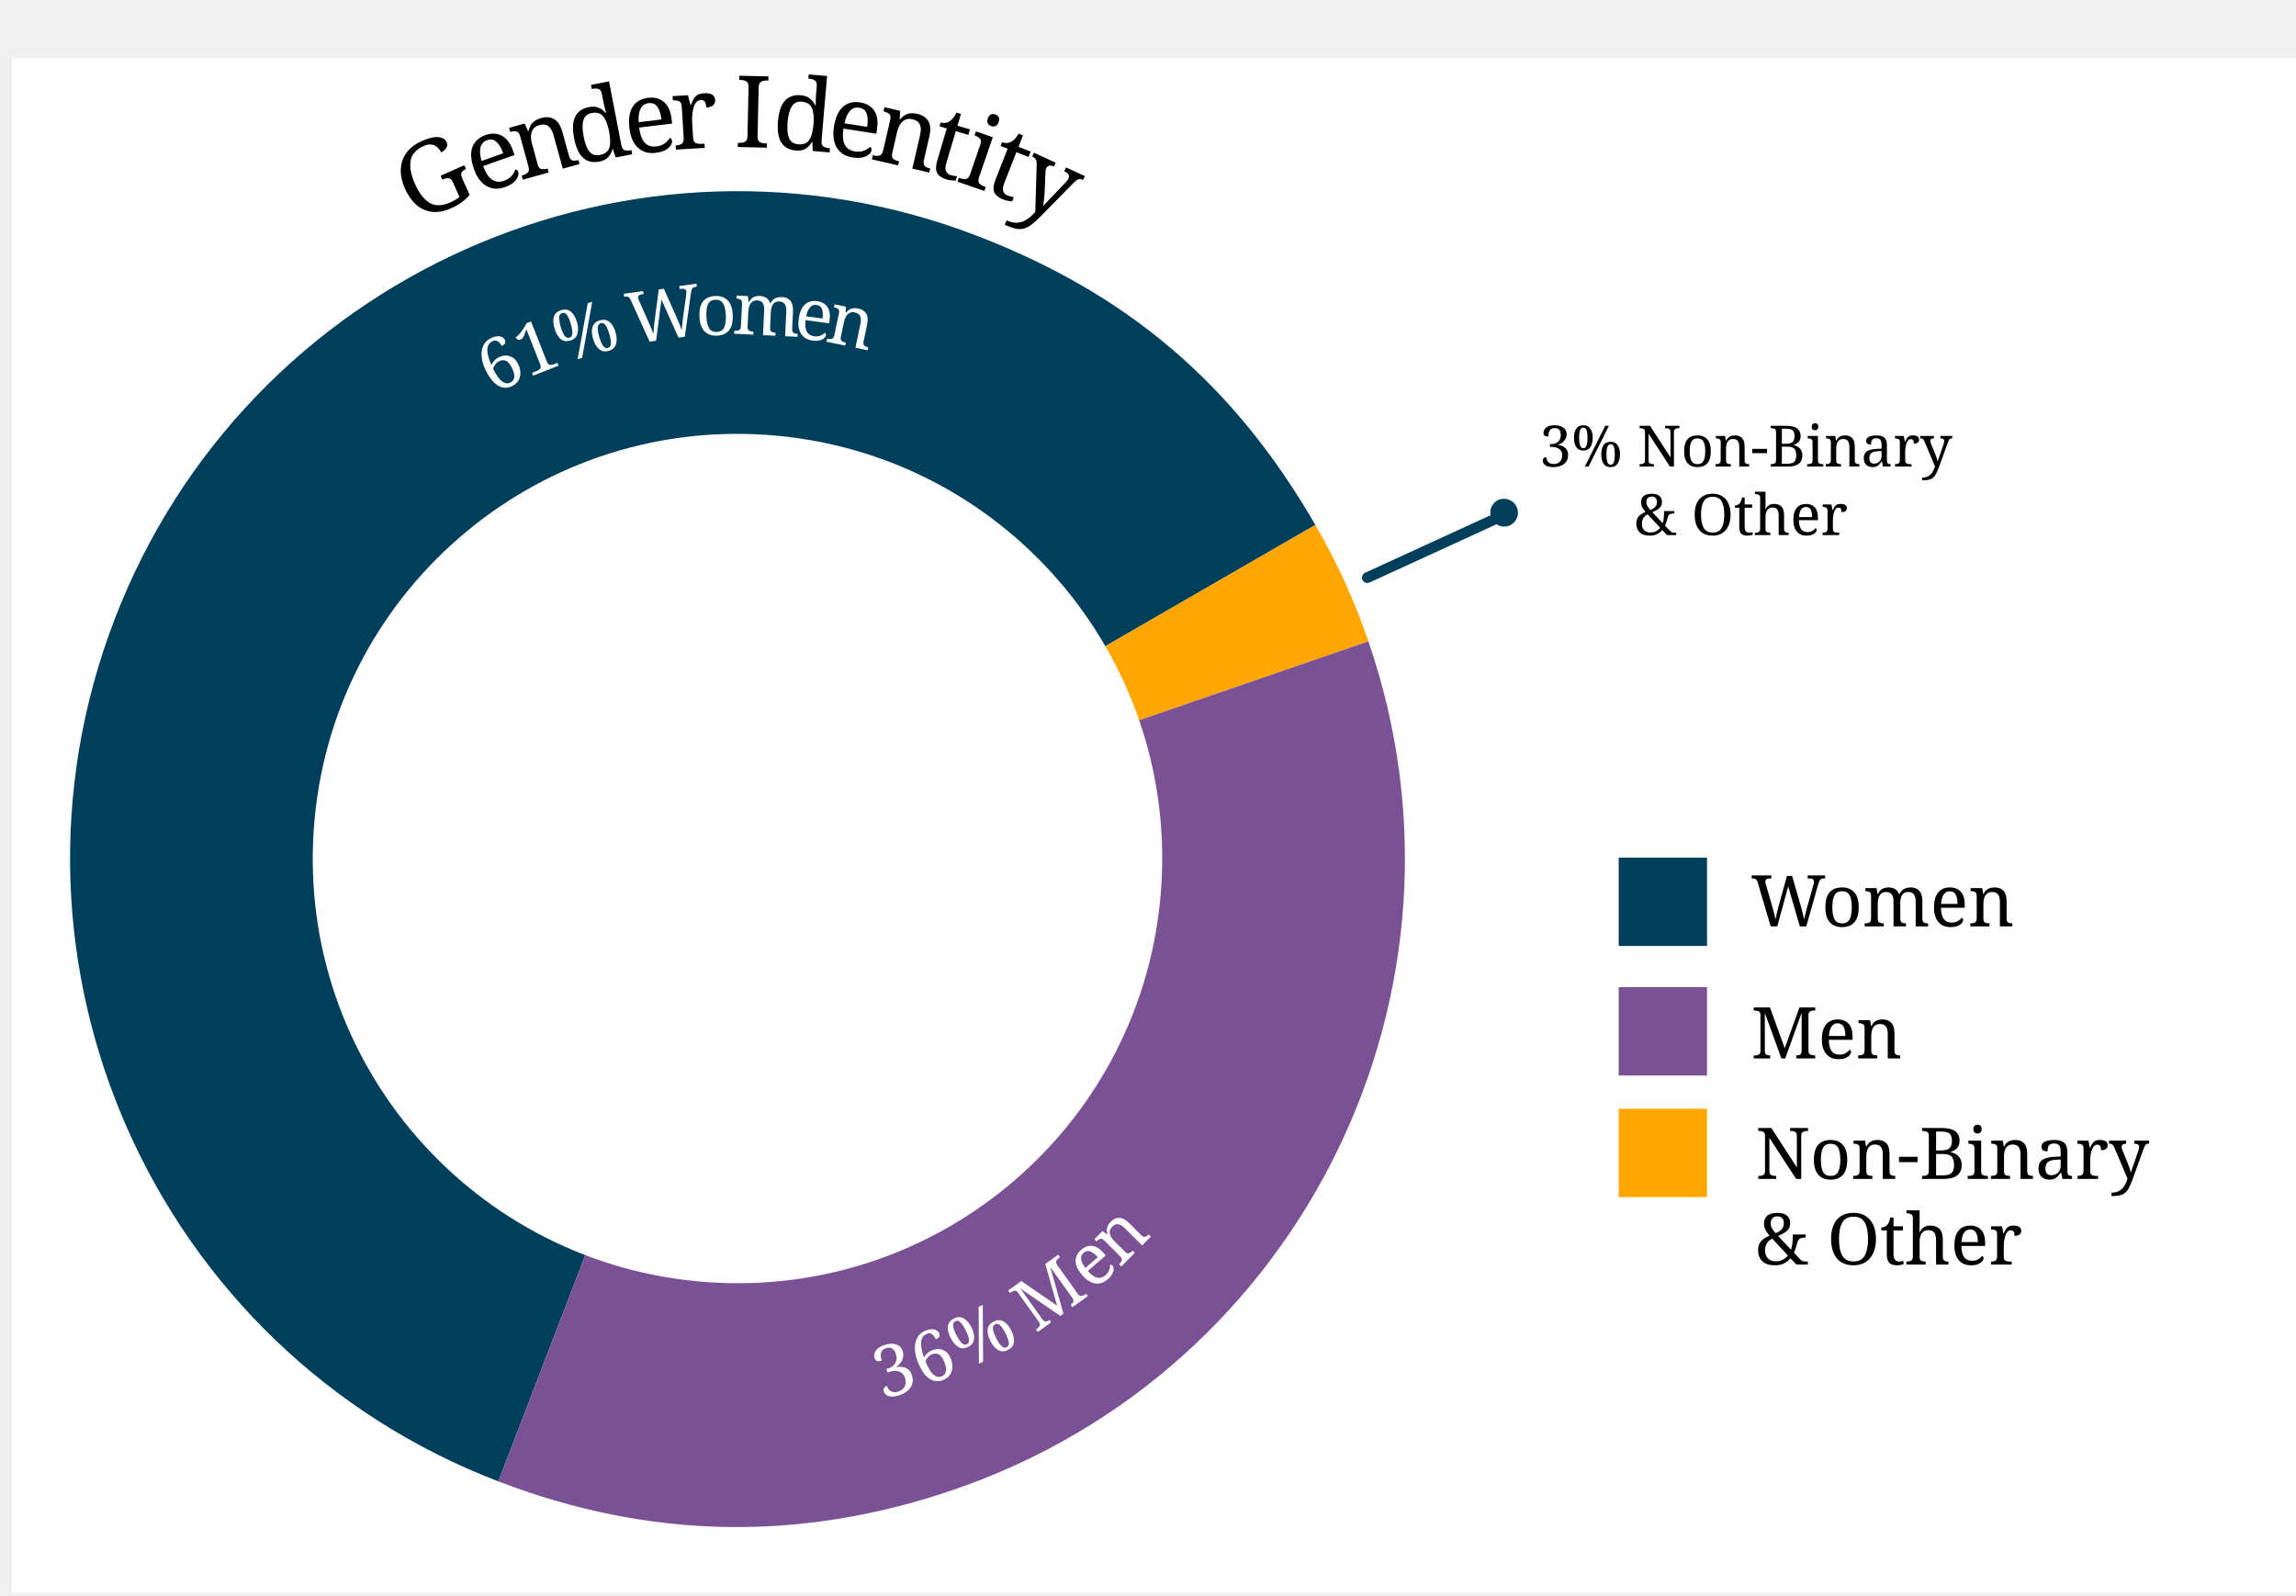
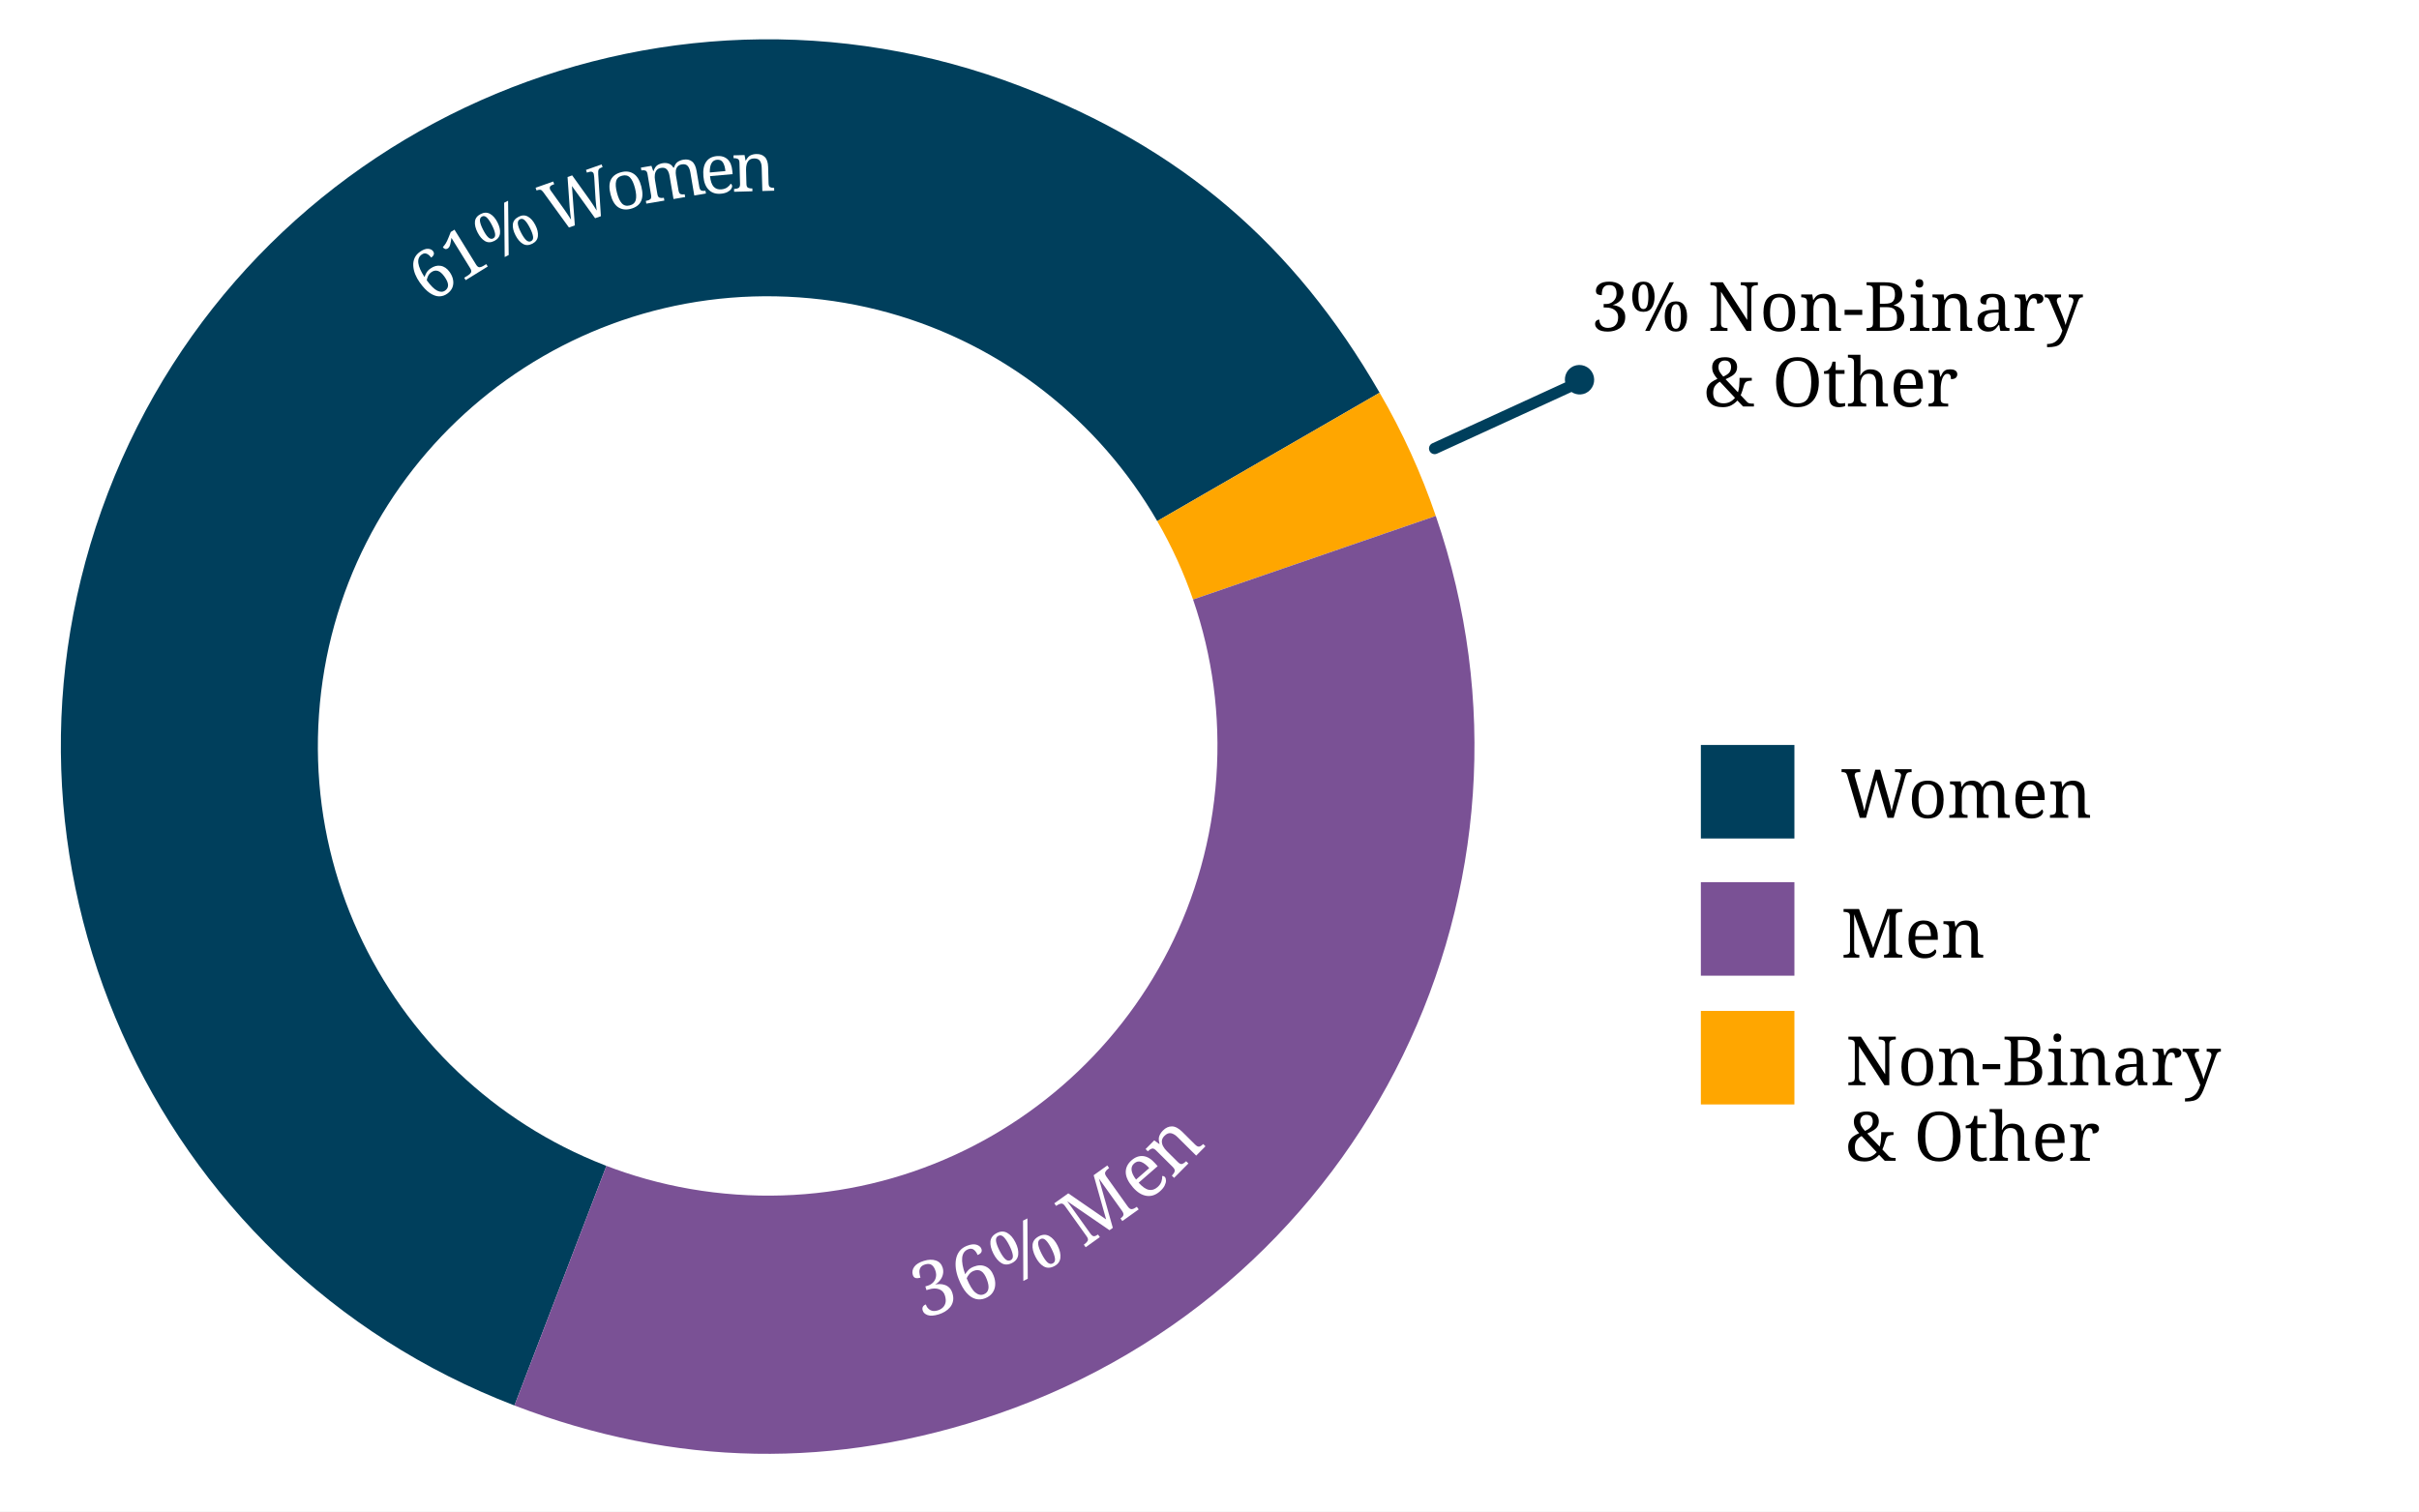
- <svg xmlns="http://www.w3.org/2000/svg" viewBox="0 0 643.305 447.212">
+ <svg xmlns="http://www.w3.org/2000/svg" viewBox="0 0 640 400">
  <defs>
-     <style>.cls-1{fill:none;}.cls-12,.cls-2{fill:#fff;}.cls-3{clip-path:url(#clip-path);}.cls-14,.cls-4,.cls-9{fill:#003f5c;}.cls-4,.cls-5,.cls-6{fill-rule:evenodd;}.cls-11,.cls-5{fill:#ffa600;}.cls-10,.cls-6{fill:#7a5195;}.cls-7{font-size:28px;}.cls-12,.cls-13,.cls-7,.cls-8{font-family:Georgia;}.cls-12,.cls-8{font-size:20px;}.cls-13{font-size:16px;}.cls-14{stroke:#003f5c;stroke-linecap:round;stroke-miterlimit:10;stroke-width:3px;}</style>
+     <style>.cls-1{fill:none;}.cls-11,.cls-12,.cls-2{fill:#fff;}.cls-3{clip-path:url(#clip-path);}.cls-13,.cls-4,.cls-8{fill:#003f5c;}.cls-4,.cls-5,.cls-6{fill-rule:evenodd;}.cls-10,.cls-5{fill:#ffa600;}.cls-6,.cls-9{fill:#7a5195;}.cls-12,.cls-7{font-size:18px;}.cls-11,.cls-12,.cls-7{font-family:Georgia;}.cls-11{font-size:20px;}.cls-13{stroke:#003f5c;stroke-linecap:round;stroke-miterlimit:10;stroke-width:3px;}</style>
    <clipPath id="clip-path">
-       <path class="cls-1" d="M13.107,227.045c-7.474,106.882,73.112,199.586,179.995,207.06s199.586-73.112,207.06-179.995S327.049,54.525,220.167,47.05,20.581,120.163,13.107,227.045ZM325.344,248.879A119,119,0,1,1,214.935,121.868,119,119,0,0,1,325.344,248.879Z" />
+       <path class="cls-1" d="M9.574,183.872C2.1,290.755,82.686,383.459,189.569,390.933S389.155,317.82,396.629,210.938,323.517,11.352,216.634,3.878,17.048,76.99,9.574,183.872Zm312.238,21.834A119,119,0,1,1,211.403,78.695,119,119,0,0,1,321.812,205.706Z" />
    </clipPath>
  </defs>
  <g id="Layer_2" data-name="Layer 2">
    <g id="Gender_Identity" data-name="Gender Identity">
      <g id="background">
-         <rect class="cls-2" x="3.305" y="16.294" width="640" height="430" />
+         <rect class="cls-2" width="640" height="400" />
      </g>
      <g id="Chart">
        <g class="cls-3">
-           <path class="cls-4" d="M206.635,240.575,139.636,415.111C43.242,378.109-4.904,269.97,32.098,173.577S177.239,29.036,273.633,66.038c42.413,16.281,72.193,41.715,94.909,81.06Z" />
-           <path class="cls-5" d="M206.635,240.575l161.907-93.477a180.695,180.695,0,0,1,14.861,32.611Z" />
-           <path class="cls-6" d="M206.635,240.575l176.768-60.866c33.615,97.626-18.276,204.019-115.902,237.634-42.956,14.791-85.451,14.049-127.864-2.232Z" />
+           <path class="cls-4" d="M203.102,197.402,136.103,371.938C39.71,334.936-8.437,226.798,28.565,130.404S173.706-14.136,270.1,22.866c42.413,16.281,72.193,41.715,94.908,81.06Z" />
+           <path class="cls-5" d="M203.102,197.402l161.907-93.477A180.695,180.695,0,0,1,379.87,136.536Z" />
+           <path class="cls-6" d="M203.102,197.402,379.87,136.536c33.615,97.626-18.276,204.019-115.902,237.634-42.956,14.791-85.451,14.049-127.864-2.232Z" />
        </g>
      </g>
-       <g id="Headline">
-         <text id="Headline-2" data-name="Headline" class="cls-7" transform="translate(116.0968 62.6579) rotate(-24.0902)">G</text>
-         <text class="cls-7" transform="matrix(0.9428, -0.3333, 0.3333, 0.9428, 133.7995, 54.85)">e</text>
-         <text class="cls-7" transform="translate(145.7166 50.5462) rotate(-15.3656)">n</text>
-         <text class="cls-7" transform="translate(160.759 46.3845) rotate(-10.9192)">d</text>
-         <text class="cls-7" transform="matrix(0.9928, -0.1201, 0.1201, 0.9928, 175.7223, 43.514)">e</text>
-         <text class="cls-7" transform="translate(188.4573 41.9829) rotate(-3.5291)">r</text>
-         <text class="cls-7" transform="translate(199.4143 41.3477) rotate(-1.087)"> </text>
-         <text class="cls-7" transform="matrix(0.9998, 0.0219, -0.0219, 0.9998, 205.6484, 41.1763)">I</text>
-         <text class="cls-7" transform="matrix(0.9964, 0.0849, -0.0849, 0.9964, 215.8039, 41.2923)">d</text>
-         <text class="cls-7" transform="matrix(0.988, 0.1544, -0.1544, 0.988, 230.9837, 42.6007)">e</text>
-         <text class="cls-7" transform="matrix(0.9745, 0.2246, -0.2246, 0.9745, 243.5336, 44.4761)">n</text>
-         <text class="cls-7" transform="translate(258.9055 48.1045) rotate(16.5551)">t</text>
-         <text class="cls-7" transform="translate(267.6723 50.7153) rotate(18.9936)">i</text>
-         <text class="cls-7" transform="translate(274.9496 53.1918) rotate(21.4312)">t</text>
-         <text class="cls-7" transform="matrix(0.9091, 0.4166, -0.4166, 0.9091, 283.3355, 56.4018)">y</text>
-         <text />
-       </g>
      <g id="Legend">
-         <text class="cls-8" transform="translate(491.8755 330.3545)">Non-Binary <tspan x="0" y="24">&amp; Other</tspan>
+         <text class="cls-7" transform="translate(488.3428 287.1816)">Non-Binary <tspan x="0" y="20">&amp; Other</tspan>
        </text>
-         <text class="cls-8" transform="translate(490.6035 296.589)">Men</text>
-         <text class="cls-8" transform="translate(490.6035 259.589)">Women</text>
-         <rect id="Swatch_1" data-name="Swatch 1" class="cls-9" x="453.533" y="240.317" width="24.751" height="24.751" transform="translate(718.6006 -213.2157) rotate(90)" />
-         <rect id="Swatch_2" data-name="Swatch 2" class="cls-10" x="453.533" y="276.623" width="24.751" height="24.751" transform="translate(754.9066 -176.9096) rotate(90)" />
-         <rect id="Swatch_3" data-name="Swatch 3" class="cls-11" x="453.533" y="310.695" width="24.751" height="24.751" transform="translate(788.9781 -142.8381) rotate(90)" />
+         <text class="cls-7" transform="translate(487.0708 253.4162)">Men</text>
+         <text class="cls-7" transform="translate(487.0708 216.4162)">Women</text>
+         <rect id="Swatch_1" data-name="Swatch 1" class="cls-8" x="450" y="197.144" width="24.751" height="24.751" transform="translate(671.895 -252.8558) rotate(90)" />
+         <rect id="Swatch_2" data-name="Swatch 2" class="cls-9" x="450" y="233.45" width="24.751" height="24.751" transform="translate(708.201 -216.5498) rotate(90)" />
+         <rect id="Swatch_3" data-name="Swatch 3" class="cls-10" x="450" y="267.522" width="24.751" height="24.751" transform="translate(742.2725 -182.4783) rotate(90)" />
      </g>
      <g id="Inner_Labels" data-name="Inner Labels">
-         <text class="cls-12" transform="translate(51.2177 219.2269) rotate(96.8721)"> </text>
-         <text class="cls-12" transform="matrix(-0.0881, 0.9961, -0.9961, -0.0881, 50.6234, 224.1888)"> </text>
-         <text class="cls-12" transform="translate(50.1884 229.1336) rotate(93.2532)"> </text>
-         <text class="cls-12" transform="matrix(-0.0255, 0.9997, -0.9997, -0.0255, 49.9091, 234.0907)"> </text>
-         <text class="cls-12" transform="matrix(0.0162, 0.9999, -0.9999, 0.0162, 49.7601, 239.1991)"> </text>
-         <text class="cls-12" transform="translate(49.8139 244.0077) rotate(87.9026)"> </text>
-         <text class="cls-12" transform="translate(49.9984 248.9881) rotate(86.1014)"> </text>
-         <text class="cls-12" transform="translate(50.3373 253.9305) rotate(84.3028)"> </text>
-         <text class="cls-12" transform="matrix(0.1308, 0.9914, -0.9914, 0.1308, 50.8353, 258.8905)"> </text>
-         <text class="cls-12" transform="matrix(0.1623, 0.9867, -0.9867, 0.1623, 51.4901, 263.8387)"> </text>
-         <text class="cls-12" transform="translate(52.2977 268.7371) rotate(78.8392)"> </text>
-         <text class="cls-12" transform="translate(53.2689 273.6434) rotate(77.0017)"> </text>
-         <text class="cls-12" transform="matrix(0.256, 0.9667, -0.9667, 0.256, 54.392, 278.495)"> </text>
-         <text class="cls-12" transform="matrix(0.2866, 0.958, -0.958, 0.2866, 55.663, 283.2899)"> </text>
-         <text class="cls-12" transform="translate(57.0995 288.0789) rotate(71.5036)"> </text>
-         <text class="cls-12" transform="translate(58.6727 292.7772) rotate(69.6802)"> </text>
-         <text class="cls-12" transform="translate(60.411 297.4627) rotate(67.8422)"> </text>
-         <text class="cls-12" transform="matrix(0.4064, 0.9137, -0.9137, 0.4064, 62.2821, 302.0516)"> </text>
-         <text class="cls-12" transform="matrix(0.4355, 0.9002, -0.9002, 0.4355, 64.3173, 306.62)"> </text>
-         <text class="cls-12" transform="translate(66.4789 311.0838) rotate(62.3672)"> </text>
-         <text class="cls-12" transform="matrix(0.4917, 0.8707, -0.8707, 0.4917, 68.7904, 315.495)"> </text>
-         <text class="cls-12" transform="translate(71.2367 319.8221) rotate(58.7275)"> </text>
-         <text class="cls-12" transform="translate(73.8309 324.0877) rotate(56.9045)"> </text>
-         <text class="cls-12" transform="translate(76.5394 328.2391) rotate(55.0977)"> </text>
-         <text class="cls-12" transform="matrix(0.5979, 0.8016, -0.8016, 0.5979, 79.3905, 332.3211)"> </text>
-         <text class="cls-12" transform="translate(82.3676 336.3084) rotate(51.4732)"> </text>
-         <text class="cls-12" transform="matrix(0.6472, 0.7623, -0.7623, 0.6472, 85.4662, 340.1971)"> </text>
-         <text class="cls-12" transform="matrix(0.6709, 0.7415, -0.7415, 0.6709, 88.6845, 343.9852)"> </text>
-         <text class="cls-12" transform="matrix(0.6939, 0.72, -0.72, 0.6939, 92.0199, 347.6668)"> </text>
-         <text class="cls-12" transform="translate(95.4891 351.2635) rotate(44.242)"> </text>
-         <text class="cls-12" transform="translate(99.0502 354.7274) rotate(42.4379)"> </text>
-         <text class="cls-12" transform="translate(102.7196 358.0789) rotate(40.6333)"> </text>
-         <text class="cls-12" transform="translate(106.494 361.3153) rotate(38.8257)"> </text>
-         <text class="cls-12" transform="translate(110.3715 364.4325) rotate(37.0163)"> </text>
-         <text class="cls-12" transform="translate(114.349 367.4295) rotate(35.2032)"> </text>
-         <text class="cls-12" transform="translate(118.3993 370.283) rotate(33.3969)"> </text>
-         <text class="cls-12" transform="translate(122.5682 373.0291) rotate(31.5754)"> </text>
-         <text class="cls-12" transform="translate(126.8026 375.6278) rotate(29.7586)"> </text>
-         <text class="cls-12" transform="translate(131.1259 378.0975) rotate(27.9367)"> </text>
-         <text class="cls-12" transform="matrix(0.898, 0.4401, -0.4401, 0.898, 135.5336, 380.4315)"> </text>
-         <text class="cls-12" transform="translate(139.9974 382.617) rotate(24.2846)"> </text>
-         <text class="cls-12" transform="translate(144.5389 384.6629) rotate(22.4546)"> </text>
-         <text class="cls-12" transform="translate(149.1298 386.5594) rotate(20.6282)"> </text>
-         <text class="cls-12" transform="translate(153.7929 388.3114) rotate(18.7957)"> </text>
-         <text class="cls-12" transform="translate(158.5258 389.9188) rotate(16.9554)"> </text>
-         <text class="cls-12" transform="matrix(0.9653, 0.261, -0.261, 0.9653, 163.2675, 391.3621)"> </text>
-         <text class="cls-12" transform="matrix(0.9732, 0.2299, -0.2299, 0.9732, 168.101, 392.6668)"> </text>
-         <text class="cls-12" transform="translate(172.9364 393.8055) rotate(11.4638)"> </text>
-         <text class="cls-12" transform="translate(177.7987 394.7899) rotate(9.6439)"> </text>
-         <text class="cls-12" transform="translate(182.7138 395.6219) rotate(7.8196)"> </text>
-         <text class="cls-12" transform="translate(187.6498 396.2977) rotate(6.0028)"> </text>
-         <text class="cls-12" transform="translate(192.6019 396.8162) rotate(4.1925)"> </text>
-         <text class="cls-12" transform="translate(197.5678 397.1776) rotate(2.3923)"> </text>
-         <text class="cls-12" transform="translate(202.4242 397.369) rotate(0.9289)"> </text>
-         <text class="cls-12" transform="translate(207.4486 397.4334) rotate(-1.1564)"> </text>
-         <text class="cls-12" transform="translate(212.4164 397.3309) rotate(-2.9472)"> </text>
-         <text class="cls-12" transform="translate(217.3803 397.0731) rotate(-4.747)"> </text>
-         <text class="cls-12" transform="translate(222.3334 396.659) rotate(-6.5553)"> </text>
-         <text class="cls-12" transform="translate(227.2738 396.0887) rotate(-8.372)"> </text>
-         <text class="cls-12" transform="translate(232.1996 395.3612) rotate(-10.1952)"> </text>
-         <text class="cls-12" transform="translate(237.1039 394.4764) rotate(-12.0244)"> </text>
-         <text class="cls-12" transform="translate(241.9847 393.4354) rotate(-13.8592)"> </text>
-         <text class="cls-12" transform="translate(247.1371 392.2411) rotate(-16.9889)">3</text>
-         <text class="cls-12" transform="matrix(0.931, -0.365, 0.365, 0.931, 258.6234, 388.701)">6</text>
-         <text class="cls-12" transform="translate(270.0834 384.284) rotate(-26.8491)">%</text>
-         <text class="cls-12" transform="translate(285.1879 376.3778) rotate(-30.9807)"> </text>
-         <text class="cls-12" transform="matrix(0.8137, -0.5812, 0.5812, 0.8137, 290.1478, 373.6795)">M</text>
-         <text class="cls-12" transform="translate(305.9174 362.0926) rotate(-41.039)">e</text>
-         <text class="cls-12" transform="translate(313.767 355.2772) rotate(-45.2026)">n</text>
-         <text class="cls-12" transform="translate(87.3236 326.2274) rotate(-124.7843)"> </text>
-         <text class="cls-12" transform="matrix(-0.5448, -0.8386, 0.8386, -0.5448, 84.7191, 322.4852)"> </text>
-         <text class="cls-12" transform="matrix(-0.5185, -0.8551, 0.8551, -0.5185, 82.2294, 318.66)"> </text>
-         <text class="cls-12" transform="translate(79.8563 314.7537) rotate(-119.4446)"> </text>
-         <text class="cls-12" transform="translate(77.6156 310.7928) rotate(-117.6653)"> </text>
-         <text class="cls-12" transform="translate(75.495 306.7577) rotate(-115.8798)"> </text>
-         <text class="cls-12" transform="matrix(-0.4081, -0.9129, 0.9129, -0.4081, 73.497, 302.6493)"> </text>
-         <text class="cls-12" transform="matrix(-0.3795, -0.9252, 0.9252, -0.3795, 71.6356, 298.494)"> </text>
-         <text class="cls-12" transform="matrix(-0.3503, -0.9366, 0.9366, -0.3503, 69.8993, 294.2733)"> </text>
-         <text class="cls-12" transform="translate(68.2924 289.9852) rotate(-108.7069)"> </text>
-         <text class="cls-12" transform="translate(66.8241 285.6629) rotate(-106.9109)"> </text>
-         <text class="cls-12" transform="matrix(-0.2608, -0.9654, 0.9654, -0.2608, 65.495, 281.3075)"> </text>
-         <text class="cls-12" transform="matrix(-0.2304, -0.9731, 0.9731, -0.2304, 64.2987, 276.8963)"> </text>
-         <text class="cls-12" transform="translate(63.244 272.4559) rotate(-101.5308)"> </text>
-         <text class="cls-12" transform="translate(62.329 267.993) rotate(-99.7454)"> </text>
-         <text class="cls-12" transform="matrix(-0.1386, -0.9903, 0.9903, -0.1386, 61.5546, 263.5077)"> </text>
-         <text class="cls-12" transform="matrix(-0.1077, -0.9942, 0.9942, -0.1077, 60.9164, 258.9774)"> </text>
-         <text class="cls-12" transform="translate(60.4198 254.4325) rotate(-94.4075)"> </text>
-         <text class="cls-12" transform="matrix(-0.0463, -0.9989, 0.9989, -0.0463, 60.0673, 249.9022)"> </text>
-         <text class="cls-12" transform="translate(59.8524 245.3299) rotate(-90.9286)"> </text>
-         <text class="cls-12" transform="matrix(0.0162, -0.9999, 0.9999, 0.0162, 59.7723, 240.7718)"> </text>
-         <text class="cls-12" transform="translate(59.8397 236.1908) rotate(-87.3926)"> </text>
-         <text class="cls-12" transform="matrix(0.0763, -0.9971, 0.9971, 0.0763, 60.0443, 231.6219)"> </text>
-         <text class="cls-12" transform="matrix(0.1069, -0.9943, 0.9943, 0.1069, 60.3861, 227.0902)"> </text>
-         <text class="cls-12" transform="matrix(0.1378, -0.9905, 0.9905, 0.1378, 60.872, 222.5394)"> </text>
-         <text class="cls-12" transform="translate(61.495 218.0311) rotate(-80.2993)"> </text>
-         <text class="cls-12" transform="translate(62.2631 213.5111) rotate(-78.5026)"> </text>
-         <text class="cls-12" transform="translate(63.163 209.0667) rotate(-76.7218)"> </text>
-         <text class="cls-12" transform="matrix(0.2601, -0.9656, 0.9656, 0.2601, 64.2094, 204.6151)"> </text>
-         <text class="cls-12" transform="translate(65.3895 200.2171) rotate(-73.1336)"> </text>
-         <text class="cls-12" transform="translate(66.7108 195.847) rotate(-71.3375)"> </text>
-         <text class="cls-12" transform="translate(68.1718 191.5077) rotate(-69.537)"> </text>
-         <text class="cls-12" transform="matrix(0.3786, -0.9256, 0.9256, 0.3786, 69.7543, 187.2557)"> </text>
-         <text class="cls-12" transform="translate(71.4847 183.0145) rotate(-65.9558)"> </text>
-         <text class="cls-12" transform="matrix(0.4358, -0.9, 0.9, 0.4358, 73.3422, 178.8402)"> </text>
-         <text class="cls-12" transform="translate(75.3256 174.7347) rotate(-62.3784)"> </text>
-         <text class="cls-12" transform="translate(77.4315 170.701) rotate(-60.5989)"> </text>
-         <text class="cls-12" transform="translate(79.6722 166.7166) rotate(-58.8138)"> </text>
-         <text class="cls-12" transform="translate(82.0321 162.8099) rotate(-57.0336)"> </text>
-         <text class="cls-12" transform="translate(84.5097 158.9832) rotate(-55.2588)"> </text>
-         <text class="cls-12" transform="translate(87.1014 155.2386) rotate(-53.4877)"> </text>
-         <text class="cls-12" transform="translate(89.8217 151.557) rotate(-51.709)"> </text>
-         <text class="cls-12" transform="matrix(0.6437, -0.7653, 0.7653, 0.6437, 92.6527, 147.9642)"> </text>
-         <text class="cls-12" transform="translate(95.5756 144.4837) rotate(-48.1703)"> </text>
-         <text class="cls-12" transform="translate(98.6215 141.0746) rotate(-46.398)"> </text>
-         <text class="cls-12" transform="translate(101.7699 137.763) rotate(-44.6261)"> </text>
-         <text class="cls-12" transform="translate(105.0204 134.5492) rotate(-42.8545)"> </text>
-         <text class="cls-12" transform="matrix(0.7537, -0.6573, 0.6573, 0.7537, 108.3485, 131.4549)"> </text>
-         <text class="cls-12" transform="matrix(0.7736, -0.6336, 0.6336, 0.7736, 111.7924, 128.4471)"> </text>
-         <text class="cls-12" transform="matrix(0.7929, -0.6093, 0.6093, 0.7929, 115.3305, 125.5438)"> </text>
-         <text class="cls-12" transform="translate(118.9364 122.7674) rotate(-35.7724)"> </text>
-         <text class="cls-12" transform="matrix(0.8291, -0.559, 0.559, 0.8291, 122.6532, 120.0853)"> </text>
-         <text class="cls-12" transform="matrix(0.8461, -0.533, 0.533, 0.8461, 126.432, 117.5321)"> </text>
-         <text class="cls-12" transform="matrix(0.8623, -0.5065, 0.5065, 0.8623, 130.2943, 115.0946)"> </text>
-         <text class="cls-12" transform="matrix(0.8775, -0.4795, 0.4795, 0.8775, 134.2118, 112.7879)"> </text>
-         <text class="cls-12" transform="translate(138.0272 110.5951) rotate(-25.6725)">6</text>
-         <text class="cls-12" transform="translate(147.6058 105.9652) rotate(-21.4984)">1</text>
-         <text class="cls-12" transform="matrix(0.9595, -0.2818, 0.2818, 0.9595, 157.3402, 101.973)">%</text>
-         <text class="cls-12" transform="translate(172.5297 97.6991) rotate(-12.4277)"> </text>
-         <text class="cls-12" transform="matrix(0.9905, -0.1378, 0.1378, 0.9905, 176.5438, 96.4925)">W</text>
-         <text class="cls-12" transform="translate(195.0975 94.0872) rotate(-2.358)">o</text>
-         <text class="cls-12" transform="matrix(0.9988, 0.0488, -0.0488, 0.9988, 205.1312, 93.4867)">m</text>
-         <text class="cls-12" transform="matrix(0.9907, 0.1359, -0.1359, 0.9907, 221.9857, 94.4525)">e</text>
-         <text class="cls-12" transform="matrix(0.9789, 0.2043, -0.2043, 0.9789, 231.0082, 95.6312)">n</text>
-         <text class="cls-12" transform="translate(242.101 98.0296) rotate(14.8749)"> </text>
-         <text class="cls-12" transform="translate(246.5053 99.1947) rotate(16.6669)"> </text>
-         <text class="cls-12" transform="matrix(0.9485, 0.3167, -0.3167, 0.9485, 250.8812, 100.5013)"> </text>
-         <text class="cls-12" transform="translate(255.2015 101.9388) rotate(20.2535)"> </text>
-         <text class="cls-12" transform="translate(259.4877 103.5155) rotate(22.048)"> </text>
-         <text class="cls-12" transform="translate(263.7084 105.221) rotate(23.8363)"> </text>
-         <text class="cls-12" transform="matrix(0.9016, 0.4325, -0.4325, 0.9016, 267.892, 107.0648)"> </text>
-         <text class="cls-12" transform="translate(272.0053 109.033) rotate(27.4155)"> </text>
-         <text class="cls-12" transform="translate(276.0726 111.1385) rotate(29.2065)"> </text>
-         <text class="cls-12" transform="matrix(0.8573, 0.5148, -0.5148, 0.8573, 280.0404, 113.3519)"> </text>
-         <text class="cls-12" transform="translate(283.9555 115.6986) rotate(32.7612)"> </text>
-         <text class="cls-12" transform="translate(287.7914 118.162) rotate(34.5372)"> </text>
-         <text class="cls-12" transform="translate(291.5687 120.7567) rotate(36.3195)"> </text>
-         <text class="cls-12" transform="matrix(0.7871, 0.6169, -0.6169, 0.7871, 295.2377, 123.4481)"> </text>
-         <text class="cls-12" transform="translate(298.8412 126.2674) rotate(39.8634)"> </text>
-         <text class="cls-12" transform="matrix(0.7474, 0.6644, -0.6644, 0.7474, 302.3529, 129.1956)"> </text>
-         <text class="cls-12" transform="translate(305.7523 132.2108) rotate(43.3988)"> </text>
-         <text class="cls-12" transform="matrix(0.705, 0.7092, -0.7092, 0.705, 309.0765, 135.3485)"> </text>
-         <text class="cls-12" transform="matrix(0.6827, 0.7307, -0.7307, 0.6827, 312.3012, 138.5872)"> </text>
-         <text class="cls-12" transform="translate(315.4242 141.9246) rotate(48.7157)"> </text>
-         <text class="cls-13" transform="translate(431.3408 130.7379)">3% Non-Binary<tspan x="26.559" y="19.2">&amp; Other</tspan>
+         <text class="cls-11" transform="translate(47.6849 176.0541) rotate(96.8721)"> </text>
+         <text class="cls-11" transform="matrix(-0.0881, 0.9961, -0.9961, -0.0881, 47.0907, 181.016)"> </text>
+         <text class="cls-11" transform="translate(46.6556 185.9608) rotate(93.2532)"> </text>
+         <text class="cls-11" transform="matrix(-0.0255, 0.9997, -0.9997, -0.0255, 46.3763, 190.9178)"> </text>
+         <text class="cls-11" transform="matrix(0.0162, 0.9999, -0.9999, 0.0162, 46.2274, 196.0262)"> </text>
+         <text class="cls-11" transform="translate(46.2811 200.8348) rotate(87.9026)"> </text>
+         <text class="cls-11" transform="translate(46.4657 205.8153) rotate(86.1014)"> </text>
+         <text class="cls-11" transform="translate(46.8046 210.7577) rotate(84.3028)"> </text>
+         <text class="cls-11" transform="matrix(0.1308, 0.9914, -0.9914, 0.1308, 47.3026, 215.7176)"> </text>
+         <text class="cls-11" transform="matrix(0.1623, 0.9867, -0.9867, 0.1623, 47.9574, 220.6659)"> </text>
+         <text class="cls-11" transform="translate(48.765 225.5643) rotate(78.8392)"> </text>
+         <text class="cls-11" transform="translate(49.7362 230.4706) rotate(77.0017)"> </text>
+         <text class="cls-11" transform="matrix(0.256, 0.9667, -0.9667, 0.256, 50.8593, 235.3221)"> </text>
+         <text class="cls-11" transform="matrix(0.2866, 0.958, -0.958, 0.2866, 52.1302, 240.117)"> </text>
+         <text class="cls-11" transform="translate(53.5668 244.9061) rotate(71.5036)"> </text>
+         <text class="cls-11" transform="translate(55.14 249.6043) rotate(69.6802)"> </text>
+         <text class="cls-11" transform="translate(56.8783 254.2899) rotate(67.8422)"> </text>
+         <text class="cls-11" transform="matrix(0.4064, 0.9137, -0.9137, 0.4064, 58.7494, 258.8788)"> </text>
+         <text class="cls-11" transform="matrix(0.4355, 0.9002, -0.9002, 0.4355, 60.7845, 263.4471)"> </text>
+         <text class="cls-11" transform="translate(62.9462 267.911) rotate(62.3672)"> </text>
+         <text class="cls-11" transform="matrix(0.4917, 0.8707, -0.8707, 0.4917, 65.2577, 272.3221)"> </text>
+         <text class="cls-11" transform="translate(67.704 276.6493) rotate(58.7275)"> </text>
+         <text class="cls-11" transform="translate(70.2982 280.9149) rotate(56.9045)"> </text>
+         <text class="cls-11" transform="translate(73.0067 285.0663) rotate(55.0977)"> </text>
+         <text class="cls-11" transform="matrix(0.5979, 0.8016, -0.8016, 0.5979, 75.8578, 289.1483)"> </text>
+         <text class="cls-11" transform="translate(78.8348 293.1356) rotate(51.4732)"> </text>
+         <text class="cls-11" transform="matrix(0.6472, 0.7623, -0.7623, 0.6472, 81.9335, 297.0243)"> </text>
+         <text class="cls-11" transform="matrix(0.6709, 0.7415, -0.7415, 0.6709, 85.1517, 300.8124)"> </text>
+         <text class="cls-11" transform="matrix(0.6939, 0.72, -0.72, 0.6939, 88.4872, 304.494)"> </text>
+         <text class="cls-11" transform="translate(91.9564 308.0907) rotate(44.242)"> </text>
+         <text class="cls-11" transform="translate(95.5175 311.5545) rotate(42.4379)"> </text>
+         <text class="cls-11" transform="translate(99.1869 314.9061) rotate(40.6333)"> </text>
+         <text class="cls-11" transform="translate(102.9613 318.1424) rotate(38.8257)"> </text>
+         <text class="cls-11" transform="translate(106.8387 321.2596) rotate(37.0163)"> </text>
+         <text class="cls-11" transform="translate(110.8163 324.2567) rotate(35.2032)"> </text>
+         <text class="cls-11" transform="translate(114.8666 327.1102) rotate(33.3969)"> </text>
+         <text class="cls-11" transform="translate(119.0355 329.8563) rotate(31.5754)"> </text>
+         <text class="cls-11" transform="translate(123.2699 332.4549) rotate(29.7586)"> </text>
+         <text class="cls-11" transform="translate(127.5931 334.9247) rotate(27.9367)"> </text>
+         <text class="cls-11" transform="matrix(0.898, 0.4401, -0.4401, 0.898, 132.0009, 337.2586)"> </text>
+         <text class="cls-11" transform="translate(136.4647 339.4442) rotate(24.2846)"> </text>
+         <text class="cls-11" transform="translate(141.0062 341.4901) rotate(22.4546)"> </text>
+         <text class="cls-11" transform="translate(145.597 343.3866) rotate(20.6282)"> </text>
+         <text class="cls-11" transform="translate(150.2601 345.1385) rotate(18.7957)"> </text>
+         <text class="cls-11" transform="translate(154.993 346.7459) rotate(16.9554)"> </text>
+         <text class="cls-11" transform="matrix(0.9653, 0.261, -0.261, 0.9653, 159.7347, 348.1893)"> </text>
+         <text class="cls-11" transform="matrix(0.9732, 0.2299, -0.2299, 0.9732, 164.5682, 349.494)"> </text>
+         <text class="cls-11" transform="translate(169.4037 350.6327) rotate(11.4638)"> </text>
+         <text class="cls-11" transform="translate(174.266 351.617) rotate(9.6439)"> </text>
+         <text class="cls-11" transform="translate(179.181 352.4491) rotate(7.8196)"> </text>
+         <text class="cls-11" transform="translate(184.1171 353.1249) rotate(6.0028)"> </text>
+         <text class="cls-11" transform="translate(189.0692 353.6434) rotate(4.1925)"> </text>
+         <text class="cls-11" transform="translate(194.035 354.0047) rotate(2.3923)"> </text>
+         <text class="cls-11" transform="translate(198.8915 354.1961) rotate(0.9289)"> </text>
+         <text class="cls-11" transform="translate(203.9159 354.2606) rotate(-1.1564)"> </text>
+         <text class="cls-11" transform="translate(208.8837 354.1581) rotate(-2.9472)"> </text>
+         <text class="cls-11" transform="translate(213.8475 353.9002) rotate(-4.747)"> </text>
+         <text class="cls-11" transform="translate(218.8007 353.4862) rotate(-6.5553)"> </text>
+         <text class="cls-11" transform="translate(223.7411 352.9159) rotate(-8.372)"> </text>
+         <text class="cls-11" transform="translate(228.6669 352.1883) rotate(-10.1952)"> </text>
+         <text class="cls-11" transform="translate(233.5712 351.3036) rotate(-12.0244)"> </text>
+         <text class="cls-11" transform="translate(238.452 350.2626) rotate(-13.8592)"> </text>
+         <text class="cls-11" transform="translate(243.6044 349.0682) rotate(-16.9889)">3</text>
+         <text class="cls-11" transform="matrix(0.931, -0.365, 0.365, 0.931, 255.0907, 345.5282)">6</text>
+         <text class="cls-11" transform="translate(266.5507 341.1112) rotate(-26.8491)">%</text>
+         <text class="cls-11" transform="translate(281.6552 333.2049) rotate(-30.9807)"> </text>
+         <text class="cls-11" transform="matrix(0.8137, -0.5812, 0.5812, 0.8137, 286.6151, 330.5067)">M</text>
+         <text class="cls-11" transform="translate(302.3846 318.9198) rotate(-41.039)">e</text>
+         <text class="cls-11" transform="translate(310.2343 312.1043) rotate(-45.2026)">n</text>
+         <text class="cls-12" transform="translate(83.7816 283.035) rotate(-124.8702)"> </text>
+         <text class="cls-12" transform="translate(81.4257 279.66) rotate(-123.2675)"> </text>
+         <text class="cls-12" transform="translate(79.163 276.2176) rotate(-121.6613)"> </text>
+         <text class="cls-12" transform="matrix(-0.5009, -0.8655, 0.8655, -0.5009, 77.0096, 272.7303)"> </text>
+         <text class="cls-12" transform="translate(74.9374 269.1551) rotate(-118.447)"> </text>
+         <text class="cls-12" transform="matrix(-0.4515, -0.8923, 0.8923, -0.4515, 72.976, 265.5438)"> </text>
+         <text class="cls-12" transform="matrix(-0.4262, -0.9046, 0.9046, -0.4262, 71.1141, 261.8709)"> </text>
+         <text class="cls-12" transform="matrix(-0.4005, -0.9163, 0.9163, -0.4005, 69.3529, 258.1405)"> </text>
+         <text class="cls-12" transform="translate(67.705 254.3768) rotate(-111.9932)"> </text>
+         <text class="cls-12" transform="translate(66.16 250.5604) rotate(-110.3746)"> </text>
+         <text class="cls-12" transform="translate(64.7201 246.6903) rotate(-108.7513)"> </text>
+         <text class="cls-12" transform="translate(63.3944 242.7977) rotate(-107.1332)"> </text>
+         <text class="cls-12" transform="matrix(-0.2676, -0.9635, 0.9635, -0.2676, 62.1835, 238.8817)"> </text>
+         <text class="cls-12" transform="translate(61.0731 234.8915) rotate(-103.8923)"> </text>
+         <text class="cls-12" transform="translate(60.0853 230.9129) rotate(-102.2821)"> </text>
+         <text class="cls-12" transform="translate(59.2064 226.8905) rotate(-100.6666)"> </text>
+         <text class="cls-12" transform="translate(58.4432 222.8563) rotate(-99.0589)"> </text>
+         <text class="cls-12" transform="translate(57.7904 218.7821) rotate(-97.4477)"> </text>
+         <text class="cls-12" transform="translate(57.2538 214.7001) rotate(-95.8441)"> </text>
+         <text class="cls-12" transform="translate(56.8319 210.6112) rotate(-94.249)"> </text>
+         <text class="cls-12" transform="matrix(-0.0463, -0.9989, 0.9989, -0.0463, 56.5233, 206.4891)"> </text>
+         <text class="cls-12" transform="translate(56.329 202.3631) rotate(-91.0662)"> </text>
+         <text class="cls-12" transform="matrix(0.0162, -0.9999, 0.9999, 0.0162, 56.2323, 198.307)"> </text>
+         <text class="cls-12" transform="translate(56.2826 194.1312) rotate(-87.9141)"> </text>
+         <text class="cls-12" transform="matrix(0.064, -0.9979, 0.9979, 0.064, 56.4296, 190.0194)"> </text>
+         <text class="cls-12" transform="matrix(0.0918, -0.9958, 0.9958, 0.0918, 56.6898, 185.9085)"> </text>
+         <text class="cls-12" transform="matrix(0.1197, -0.9928, 0.9928, 0.1197, 57.0653, 181.8001)"> </text>
+         <text class="cls-12" transform="translate(57.557 177.6971) rotate(-81.5154)"> </text>
+         <text class="cls-12" transform="translate(58.1605 173.6288) rotate(-79.9059)"> </text>
+         <text class="cls-12" transform="translate(58.8749 169.597) rotate(-78.3008)"> </text>
+         <text class="cls-12" transform="translate(59.7103 165.5477) rotate(-76.6775)"> </text>
+         <text class="cls-12" transform="translate(60.6566 161.5394) rotate(-75.0586)"> </text>
+         <text class="cls-12" transform="translate(61.7103 157.5741) rotate(-73.4446)"> </text>
+         <text class="cls-12" transform="translate(62.8807 153.6258) rotate(-71.8245)"> </text>
+         <text class="cls-12" transform="matrix(0.3388, -0.9409, 0.9409, 0.3388, 64.1678, 149.6981)"> </text>
+         <text class="cls-12" transform="translate(65.5507 145.8451) rotate(-68.5895)"> </text>
+         <text class="cls-12" transform="translate(67.059 141.9906) rotate(-66.9638)"> </text>
+         <text class="cls-12" transform="translate(68.661 138.2152) rotate(-65.3543)"> </text>
+         <text class="cls-12" transform="matrix(0.4425, -0.8968, 0.8968, 0.4425, 70.3768, 134.4686)"> </text>
+         <text class="cls-12" transform="matrix(0.4675, -0.884, 0.884, 0.4675, 72.1942, 130.7792)"> </text>
+         <text class="cls-12" transform="matrix(0.4922, -0.8705, 0.8705, 0.4922, 74.1239, 127.1234)"> </text>
+         <text class="cls-12" transform="translate(76.139 123.5531) rotate(-58.9112)"> </text>
+         <text class="cls-12" transform="translate(78.265 120.0209) rotate(-57.3034)"> </text>
+         <text class="cls-12" transform="matrix(0.5635, -0.8261, 0.8261, 0.5635, 80.4867, 116.5545)"> </text>
+         <text class="cls-12" transform="translate(82.8016 113.1542) rotate(-54.0991)"> </text>
+         <text class="cls-12" transform="matrix(0.6087, -0.7934, 0.7934, 0.6087, 85.2094, 109.8236)"> </text>
+         <text class="cls-12" transform="translate(87.724 106.5414) rotate(-50.8959)"> </text>
+         <text class="cls-12" transform="translate(90.3109 103.3534) rotate(-49.303)"> </text>
+         <text class="cls-12" transform="matrix(0.673, -0.7396, 0.7396, 0.673, 93.0018, 100.2196)"> </text>
+         <text class="cls-12" transform="translate(95.7606 97.1825) rotate(-46.1098)"> </text>
+         <text class="cls-12" transform="translate(98.6219 94.2044) rotate(-44.5087)"> </text>
+         <text class="cls-12" transform="translate(101.5648 91.307) rotate(-42.908)"> </text>
+         <text class="cls-12" transform="translate(104.5682 88.5111) rotate(-41.3167)"> </text>
+         <text class="cls-12" transform="matrix(0.7692, -0.639, 0.639, 0.7692, 107.6698, 85.7811)"> </text>
+         <text class="cls-12" transform="translate(110.826 83.1542) rotate(-38.1197)"> </text>
+         <text class="cls-12" transform="translate(113.9066 80.6415) rotate(-35.4501)">6</text>
+         <text class="cls-12" transform="translate(121.7328 75.0477) rotate(-31.7046)">1</text>
+         <text class="cls-12" transform="matrix(0.8902, -0.4555, 0.4555, 0.8902, 129.7567, 69.953)">%</text>
+         <text class="cls-12" transform="translate(142.4686 63.6102) rotate(-23.5628)"> </text>
+         <text class="cls-12" transform="translate(145.8412 61.8607) rotate(-19.481)">W</text>
+         <text class="cls-12" transform="translate(161.7836 56.3739) rotate(-14.3952)">o</text>
+         <text class="cls-12" transform="translate(170.5033 53.9764) rotate(-9.6439)">m</text>
+         <text class="cls-12" transform="translate(185.5458 51.5399) rotate(-5.098)">e</text>
+         <text class="cls-12" transform="translate(193.7284 50.765) rotate(-1.553)">n</text>
+         <text class="cls-12" transform="translate(203.955 50.5536) rotate(1.1567)"> </text>
+         <text class="cls-12" transform="translate(208.0839 50.6332) rotate(2.7431)"> </text>
+         <text class="cls-12" transform="translate(212.2108 50.8285) rotate(4.3398)"> </text>
+         <text class="cls-12" transform="translate(216.3094 51.1361) rotate(5.934)"> </text>
+         <text class="cls-12" transform="translate(220.4042 51.558) rotate(7.538)"> </text>
+         <text class="cls-12" transform="translate(224.494 52.0965) rotate(9.1488)"> </text>
+         <text class="cls-12" transform="translate(228.5458 52.7455) rotate(10.7568)"> </text>
+         <text class="cls-12" transform="translate(232.5907 53.5111) rotate(12.3719)"> </text>
+         <text class="cls-12" transform="translate(236.6229 54.3919) rotate(13.9933)"> </text>
+         <text class="cls-12" transform="translate(240.6132 55.3832) rotate(15.6099)"> </text>
+         <text class="cls-12" transform="translate(244.5878 56.4906) rotate(17.2332)"> </text>
+         <text class="cls-12" transform="translate(248.5155 57.7054) rotate(18.8507)"> </text>
+         <text class="cls-12" transform="translate(252.3993 59.0267) rotate(20.4632)"> </text>
+         <text class="cls-12" transform="translate(256.2567 60.4632) rotate(22.0812)"> </text>
+         <text class="cls-12" transform="translate(260.0897 62.0155) rotate(23.7049)"> </text>
+         <text class="cls-12" transform="translate(263.8417 63.66) rotate(25.3125)"> </text>
+         <text class="cls-12" transform="translate(267.5653 65.4168) rotate(26.9256)"> </text>
+         <text class="cls-12" transform="matrix(0.8784, 0.4778, -0.4778, 0.8784, 271.2567, 67.2884)"> </text>
+         <text class="cls-12" transform="translate(274.8632 69.2459) rotate(30.1488)"> </text>
+         <text class="cls-12" transform="translate(278.4305 71.3153) rotate(31.7589)"> </text>
+         <text class="cls-7" transform="translate(420.9722 87.5651)">3% Non-Binary<tspan x="29.878" y="20">&amp; Other</tspan>
        </text>
-         <path class="cls-14" d="M383.105,161.857l36.48-16.727a2.368,2.368,0,0,0,2.847.73,2.42,2.42,0,0,0-2.017-4.399,2.369,2.369,0,0,0-1.304,2.634" />
+         <path class="cls-13" d="M379.572,118.684l36.48-16.727a2.368,2.368,0,0,0,2.847.73,2.42,2.42,0,0,0-2.017-4.399,2.368,2.368,0,0,0-1.304,2.634" />
      </g>
    </g>
  </g>
</svg>
